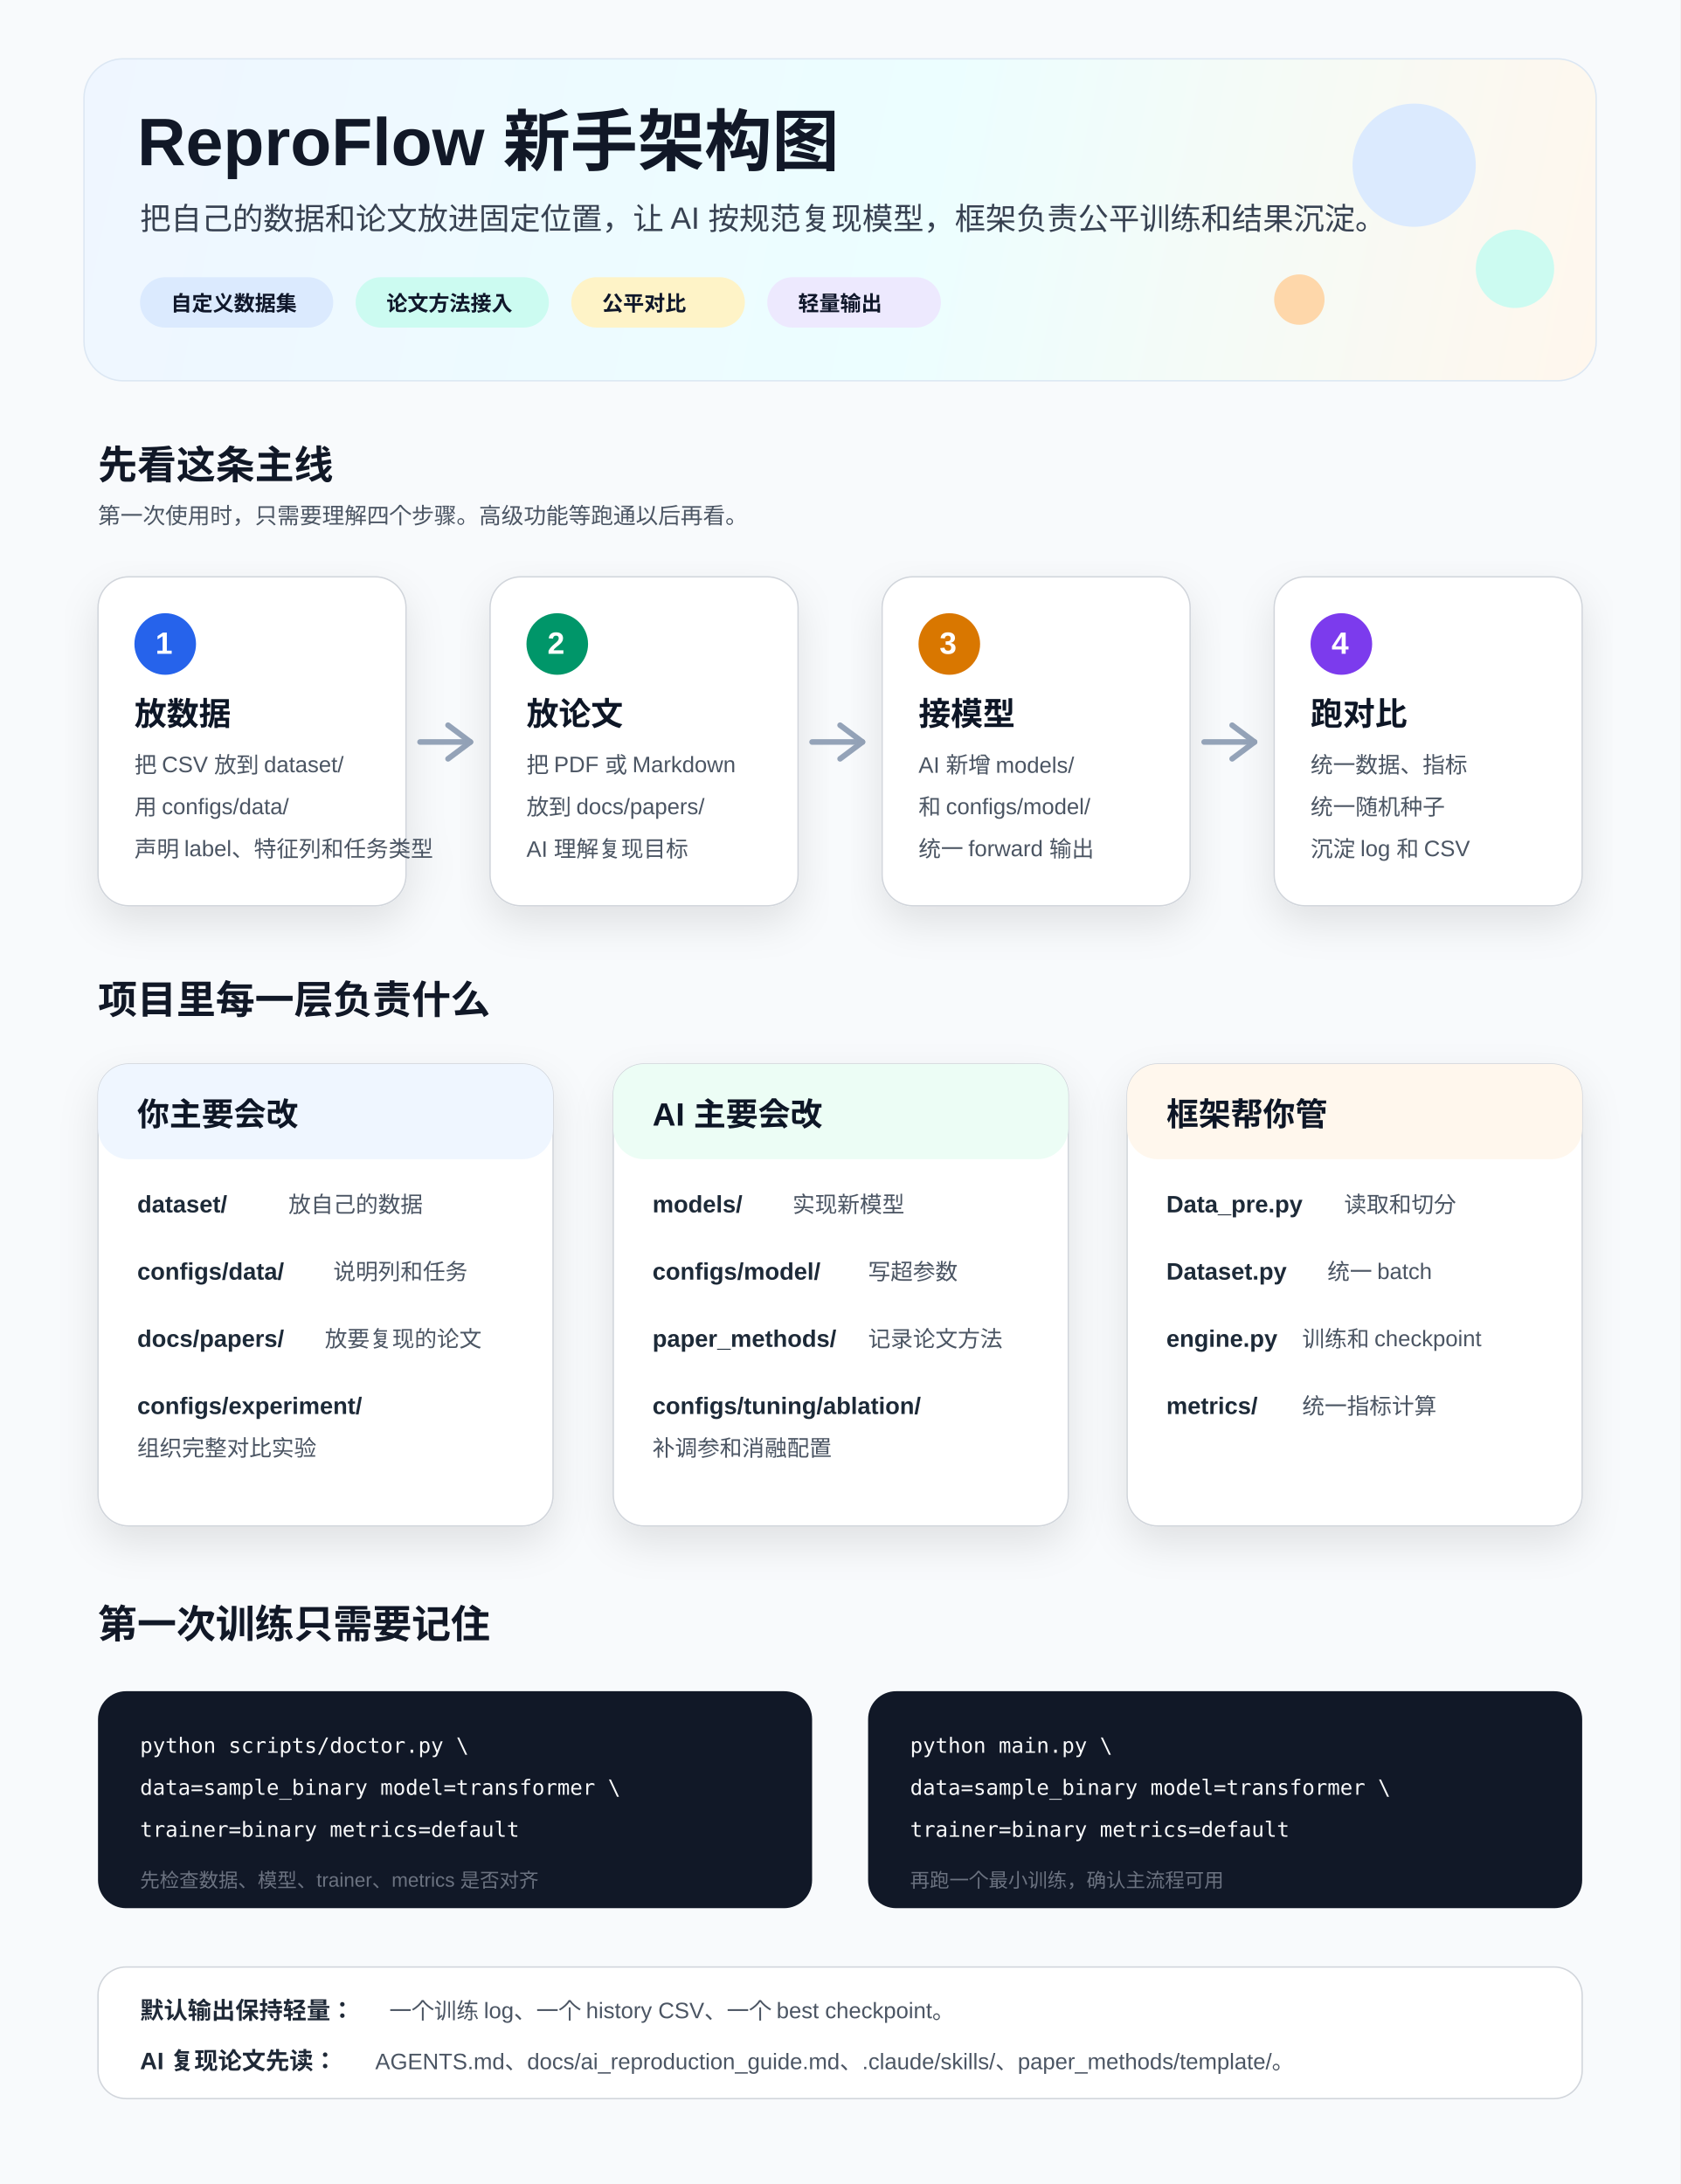
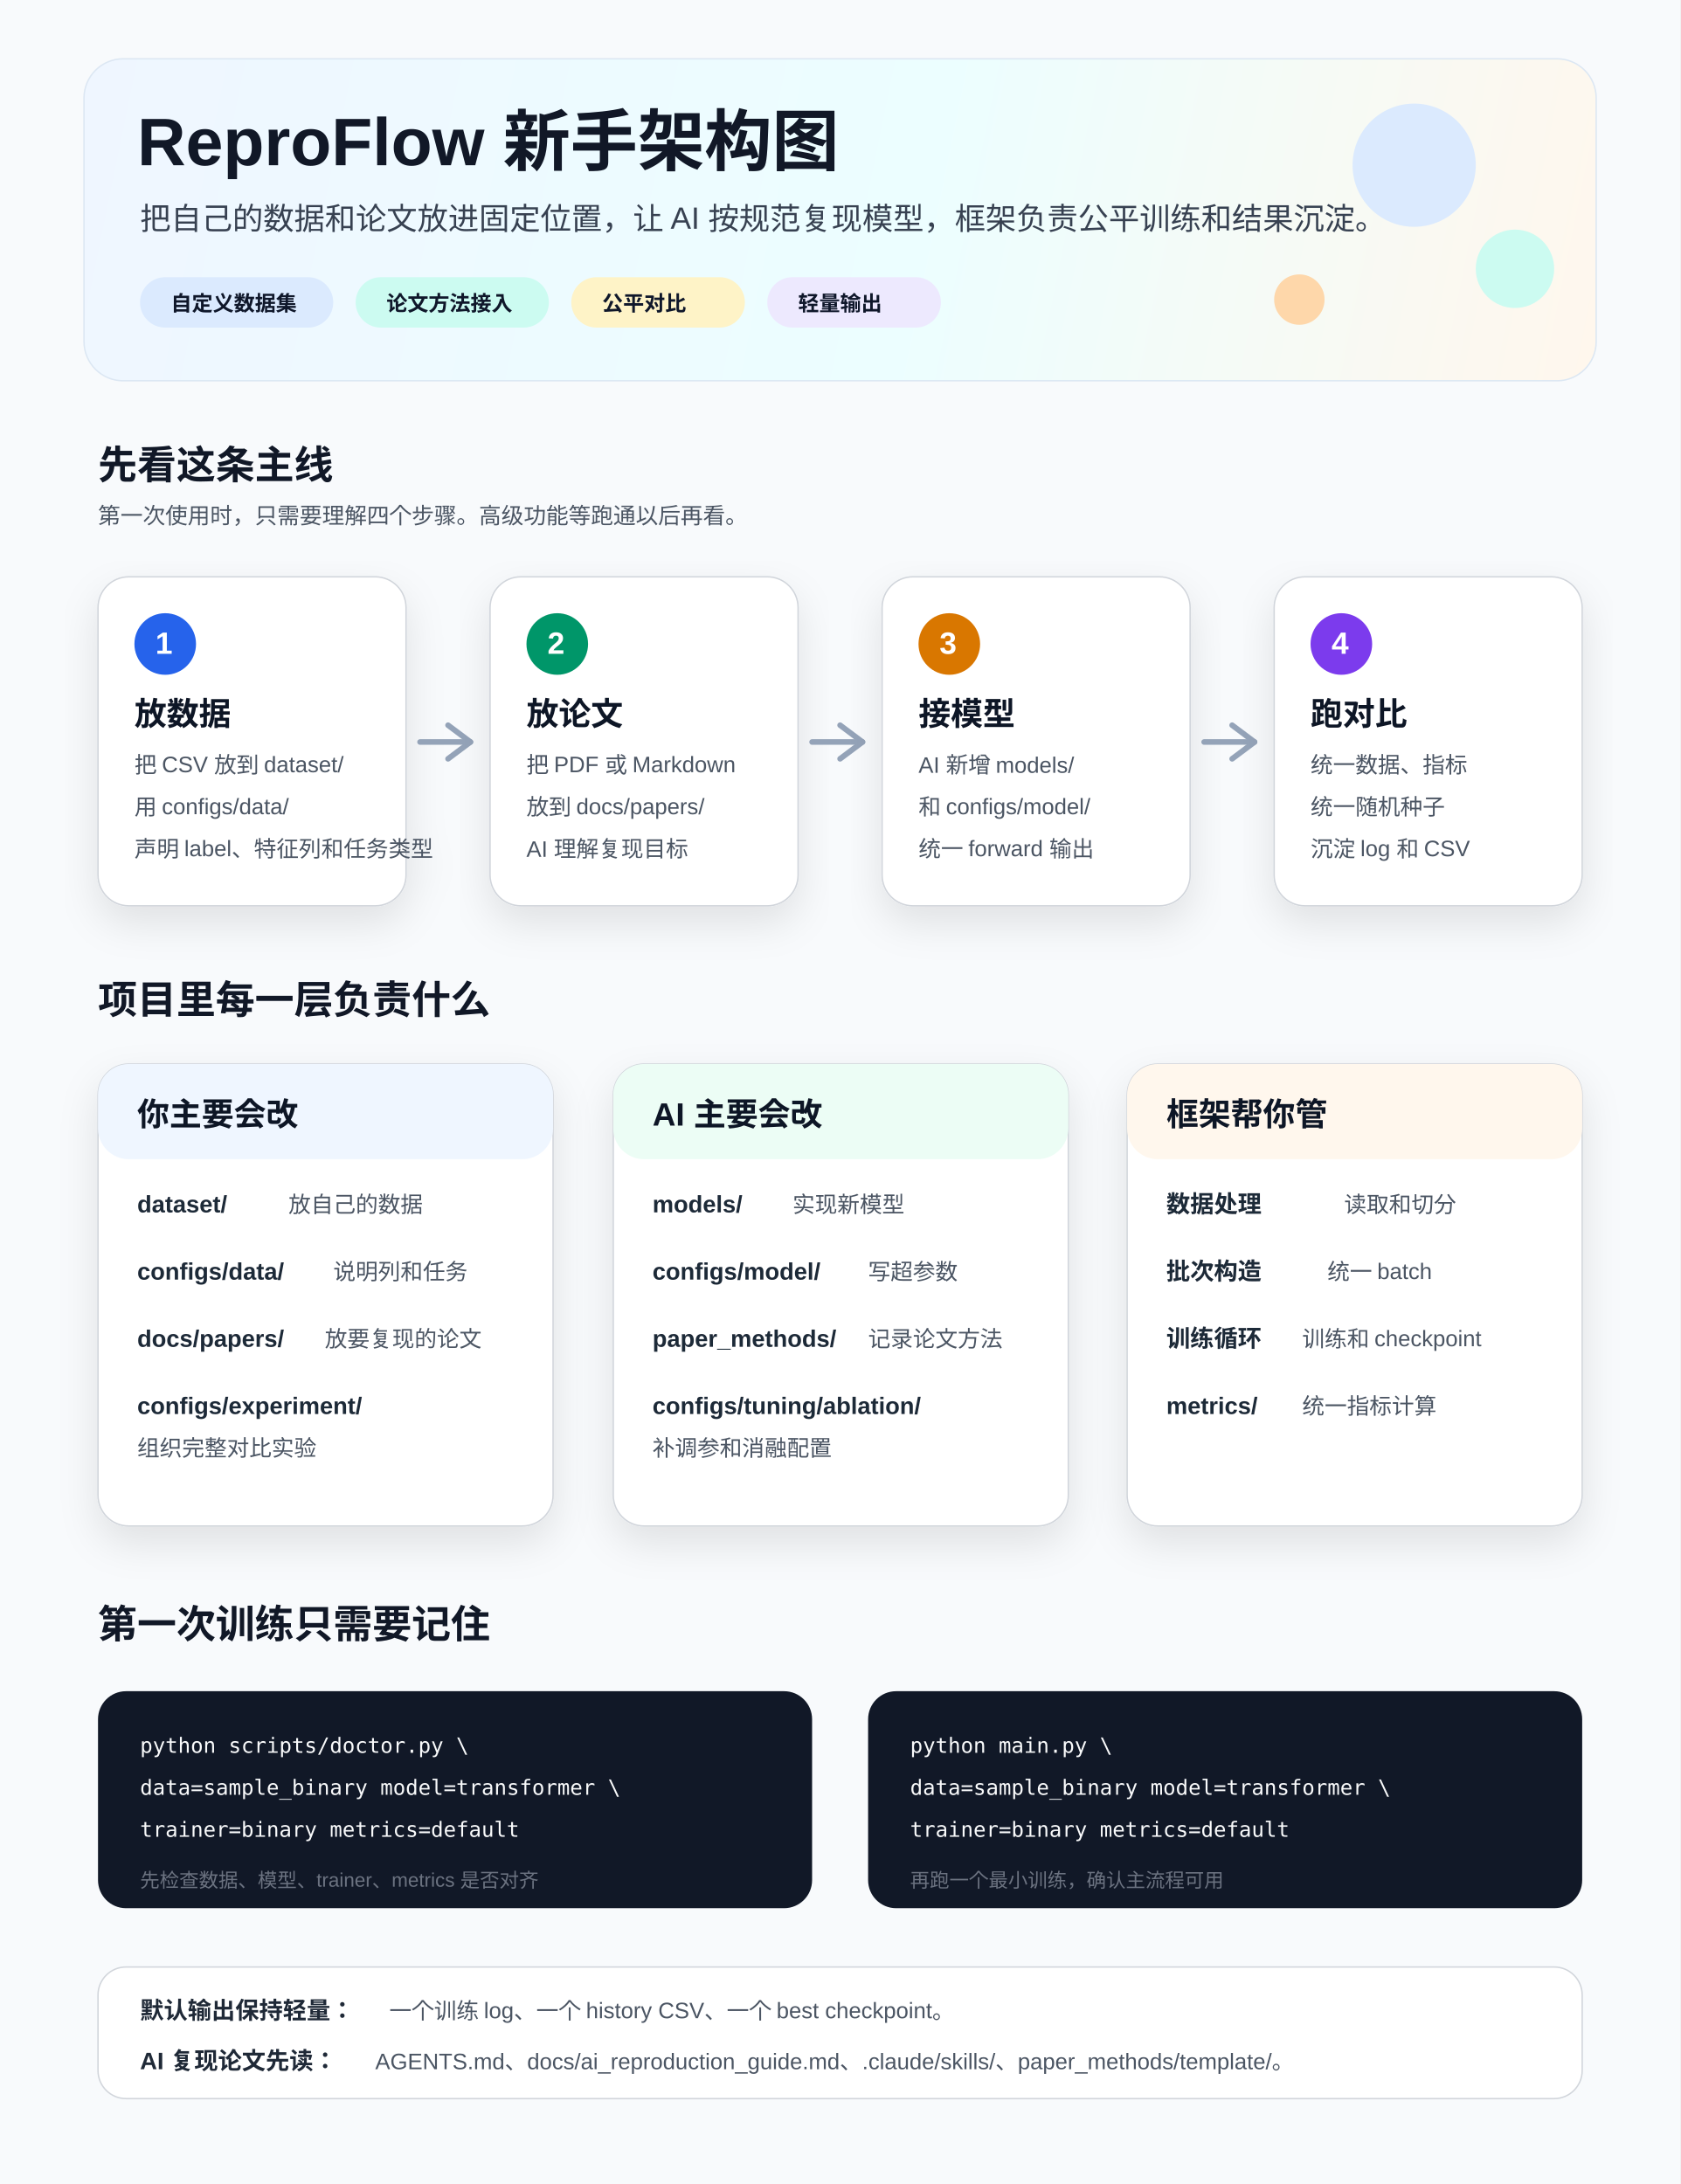
<svg xmlns="http://www.w3.org/2000/svg" width="1200" height="1560" viewBox="0 0 1200 1560" fill="none" role="img" aria-label="ReproFlow 新手架构说明">
  <defs>
    <linearGradient id="hero" x1="60" y1="40" x2="1140" y2="260" gradientUnits="userSpaceOnUse">
      <stop stop-color="#EFF6FF" />
      <stop offset="0.55" stop-color="#ECFEFF" />
      <stop offset="1" stop-color="#FFF7ED" />
    </linearGradient>
    <filter id="shadow" x="-10%" y="-10%" width="120%" height="130%" color-interpolation-filters="sRGB">
      <feDropShadow dx="0" dy="12" stdDeviation="14" flood-color="#111827" flood-opacity="0.10" />
    </filter>
    <style>
      .title { font-family: Arial, "PingFang SC", "Microsoft YaHei", sans-serif; font-size: 48px; font-weight: 800; fill: #111827; }
      .subtitle { font-family: Arial, "PingFang SC", "Microsoft YaHei", sans-serif; font-size: 22px; fill: #374151; }
      .section-title { font-family: Arial, "PingFang SC", "Microsoft YaHei", sans-serif; font-size: 28px; font-weight: 800; fill: #111827; }
      .card-title { font-family: Arial, "PingFang SC", "Microsoft YaHei", sans-serif; font-size: 23px; font-weight: 800; fill: #111827; }
      .label { font-family: Arial, "PingFang SC", "Microsoft YaHei", sans-serif; font-size: 17px; font-weight: 700; fill: #1F2937; }
      .body { font-family: Arial, "PingFang SC", "Microsoft YaHei", sans-serif; font-size: 16px; fill: #4B5563; }
      .small { font-family: Arial, "PingFang SC", "Microsoft YaHei", sans-serif; font-size: 14px; fill: #6B7280; }
      .code { font-family: "SFMono-Regular", Consolas, Menlo, monospace; font-size: 15px; fill: #111827; }
      .code-light { font-family: "SFMono-Regular", Consolas, Menlo, monospace; font-size: 15px; fill: #F9FAFB; }
      .pill { font-family: Arial, "PingFang SC", "Microsoft YaHei", sans-serif; font-size: 15px; font-weight: 700; fill: #0F172A; }
    </style>
  </defs>
  <rect width="1200" height="1560" fill="#F8FAFC" />
  <rect x="60" y="42" width="1080" height="230" rx="28" fill="url(#hero)" stroke="#DCE7F3" />
  <circle cx="1010" cy="118" r="44" fill="#DBEAFE" />
  <circle cx="1082" cy="192" r="28" fill="#CCFBF1" />
  <circle cx="928" cy="214" r="18" fill="#FED7AA" />
  <text x="98" y="118" class="title">ReproFlow 新手架构图</text>
  <text x="100" y="164" class="subtitle">把自己的数据和论文放进固定位置，让 AI 按规范复现模型，框架负责公平训练和结果沉淀。</text>
  <rect x="100" y="198" width="138" height="36" rx="18" fill="#DBEAFE" />
  <text x="122" y="222" class="pill">自定义数据集</text>
  <rect x="254" y="198" width="138" height="36" rx="18" fill="#CCFBF1" />
  <text x="276" y="222" class="pill">论文方法接入</text>
  <rect x="408" y="198" width="124" height="36" rx="18" fill="#FEF3C7" />
  <text x="430" y="222" class="pill">公平对比</text>
  <rect x="548" y="198" width="124" height="36" rx="18" fill="#EDE9FE" />
  <text x="570" y="222" class="pill">轻量输出</text>
  <text x="70" y="342" class="section-title">先看这条主线</text>
  <text x="70" y="374" class="body">第一次使用时，只需要理解四个步骤。高级功能等跑通以后再看。</text>
  <g filter="url(#shadow)">
    <rect x="70" y="412" width="220" height="235" rx="22" fill="#FFFFFF" stroke="#D1D5DB" />
    <rect x="96" y="438" width="44" height="44" rx="22" fill="#2563EB" />
    <text x="111" y="467" font-family="Arial" font-size="22" font-weight="800" fill="#FFFFFF">1</text>
    <text x="96" y="518" class="card-title">放数据</text>
    <text x="96" y="552" class="body">把 CSV 放到 dataset/</text>
    <text x="96" y="582" class="body">用 configs/data/</text>
    <text x="96" y="612" class="body">声明 label、特征列和任务类型</text>
  </g>
  <path d="M300 530H336" stroke="#94A3B8" stroke-width="4" stroke-linecap="round" />
  <path d="M336 530L320 518M336 530L320 542" stroke="#94A3B8" stroke-width="4" stroke-linecap="round" />
  <g filter="url(#shadow)">
    <rect x="350" y="412" width="220" height="235" rx="22" fill="#FFFFFF" stroke="#D1D5DB" />
    <rect x="376" y="438" width="44" height="44" rx="22" fill="#059669" />
    <text x="391" y="467" font-family="Arial" font-size="22" font-weight="800" fill="#FFFFFF">2</text>
    <text x="376" y="518" class="card-title">放论文</text>
    <text x="376" y="552" class="body">把 PDF 或 Markdown</text>
    <text x="376" y="582" class="body">放到 docs/papers/</text>
    <text x="376" y="612" class="body">AI 理解复现目标</text>
  </g>
  <path d="M580 530H616" stroke="#94A3B8" stroke-width="4" stroke-linecap="round" />
  <path d="M616 530L600 518M616 530L600 542" stroke="#94A3B8" stroke-width="4" stroke-linecap="round" />
  <g filter="url(#shadow)">
    <rect x="630" y="412" width="220" height="235" rx="22" fill="#FFFFFF" stroke="#D1D5DB" />
    <rect x="656" y="438" width="44" height="44" rx="22" fill="#D97706" />
    <text x="671" y="467" font-family="Arial" font-size="22" font-weight="800" fill="#FFFFFF">3</text>
    <text x="656" y="518" class="card-title">接模型</text>
    <text x="656" y="552" class="body">AI 新增 models/</text>
    <text x="656" y="582" class="body">和 configs/model/</text>
    <text x="656" y="612" class="body">统一 forward 输出</text>
  </g>
  <path d="M860 530H896" stroke="#94A3B8" stroke-width="4" stroke-linecap="round" />
  <path d="M896 530L880 518M896 530L880 542" stroke="#94A3B8" stroke-width="4" stroke-linecap="round" />
  <g filter="url(#shadow)">
    <rect x="910" y="412" width="220" height="235" rx="22" fill="#FFFFFF" stroke="#D1D5DB" />
    <rect x="936" y="438" width="44" height="44" rx="22" fill="#7C3AED" />
    <text x="951" y="467" font-family="Arial" font-size="22" font-weight="800" fill="#FFFFFF">4</text>
    <text x="936" y="518" class="card-title">跑对比</text>
    <text x="936" y="552" class="body">统一数据、指标</text>
    <text x="936" y="582" class="body">统一随机种子</text>
    <text x="936" y="612" class="body">沉淀 log 和 CSV</text>
  </g>
  <text x="70" y="724" class="section-title">项目里每一层负责什么</text>
  <g filter="url(#shadow)">
    <rect x="70" y="760" width="325" height="330" rx="22" fill="#FFFFFF" stroke="#D1D5DB" />
    <rect x="70" y="760" width="325" height="68" rx="22" fill="#EFF6FF" />
    <text x="98" y="804" class="card-title">你主要会改</text>
    <text x="98" y="866" class="label">dataset/</text>
    <text x="206" y="866" class="body">放自己的数据</text>
    <text x="98" y="914" class="label">configs/data/</text>
    <text x="238" y="914" class="body">说明列和任务</text>
    <text x="98" y="962" class="label">docs/papers/</text>
    <text x="232" y="962" class="body">放要复现的论文</text>
    <text x="98" y="1010" class="label">configs/experiment/</text>
    <text x="98" y="1040" class="body">组织完整对比实验</text>
  </g>
  <g filter="url(#shadow)">
    <rect x="438" y="760" width="325" height="330" rx="22" fill="#FFFFFF" stroke="#D1D5DB" />
    <rect x="438" y="760" width="325" height="68" rx="22" fill="#ECFDF5" />
    <text x="466" y="804" class="card-title">AI 主要会改</text>
    <text x="466" y="866" class="label">models/</text>
    <text x="566" y="866" class="body">实现新模型</text>
    <text x="466" y="914" class="label">configs/model/</text>
    <text x="620" y="914" class="body">写超参数</text>
    <text x="466" y="962" class="label">paper_methods/</text>
    <text x="620" y="962" class="body">记录论文方法</text>
    <text x="466" y="1010" class="label">configs/tuning/ablation/</text>
    <text x="466" y="1040" class="body">补调参和消融配置</text>
  </g>
  <g filter="url(#shadow)">
    <rect x="805" y="760" width="325" height="330" rx="22" fill="#FFFFFF" stroke="#D1D5DB" />
    <rect x="805" y="760" width="325" height="68" rx="22" fill="#FFF7ED" />
    <text x="833" y="804" class="card-title">框架帮你管</text>
-     <text x="833" y="866" class="label">Data_pre.py</text>
+     <text x="833" y="866" class="label">数据处理</text>
    <text x="960" y="866" class="body">读取和切分</text>
-     <text x="833" y="914" class="label">Dataset.py</text>
+     <text x="833" y="914" class="label">批次构造</text>
    <text x="948" y="914" class="body">统一 batch</text>
-     <text x="833" y="962" class="label">engine.py</text>
+     <text x="833" y="962" class="label">训练循环</text>
    <text x="930" y="962" class="body">训练和 checkpoint</text>
    <text x="833" y="1010" class="label">metrics/</text>
    <text x="930" y="1010" class="body">统一指标计算</text>
  </g>
  <text x="70" y="1170" class="section-title">第一次训练只需要记住</text>
  <rect x="70" y="1208" width="510" height="155" rx="20" fill="#111827" />
  <text x="100" y="1252" class="code-light">python scripts/doctor.py \</text>
  <text x="100" y="1282" class="code-light">  data=sample_binary model=transformer \</text>
  <text x="100" y="1312" class="code-light">  trainer=binary metrics=default</text>
  <text x="100" y="1348" class="small" fill="#CBD5E1">先检查数据、模型、trainer、metrics 是否对齐</text>
  <rect x="620" y="1208" width="510" height="155" rx="20" fill="#111827" />
  <text x="650" y="1252" class="code-light">python main.py \</text>
  <text x="650" y="1282" class="code-light">  data=sample_binary model=transformer \</text>
  <text x="650" y="1312" class="code-light">  trainer=binary metrics=default</text>
  <text x="650" y="1348" class="small" fill="#CBD5E1">再跑一个最小训练，确认主流程可用</text>
  <rect x="70" y="1405" width="1060" height="94" rx="20" fill="#FFFFFF" stroke="#D1D5DB" />
  <text x="100" y="1442" class="label">默认输出保持轻量：</text>
  <text x="278" y="1442" class="body">一个训练 log、一个 history CSV、一个 best checkpoint。</text>
  <text x="100" y="1478" class="label">AI 复现论文先读：</text>
  <text x="268" y="1478" class="body">AGENTS.md、docs/ai_reproduction_guide.md、.claude/skills/、paper_methods/template/。</text>
</svg>
